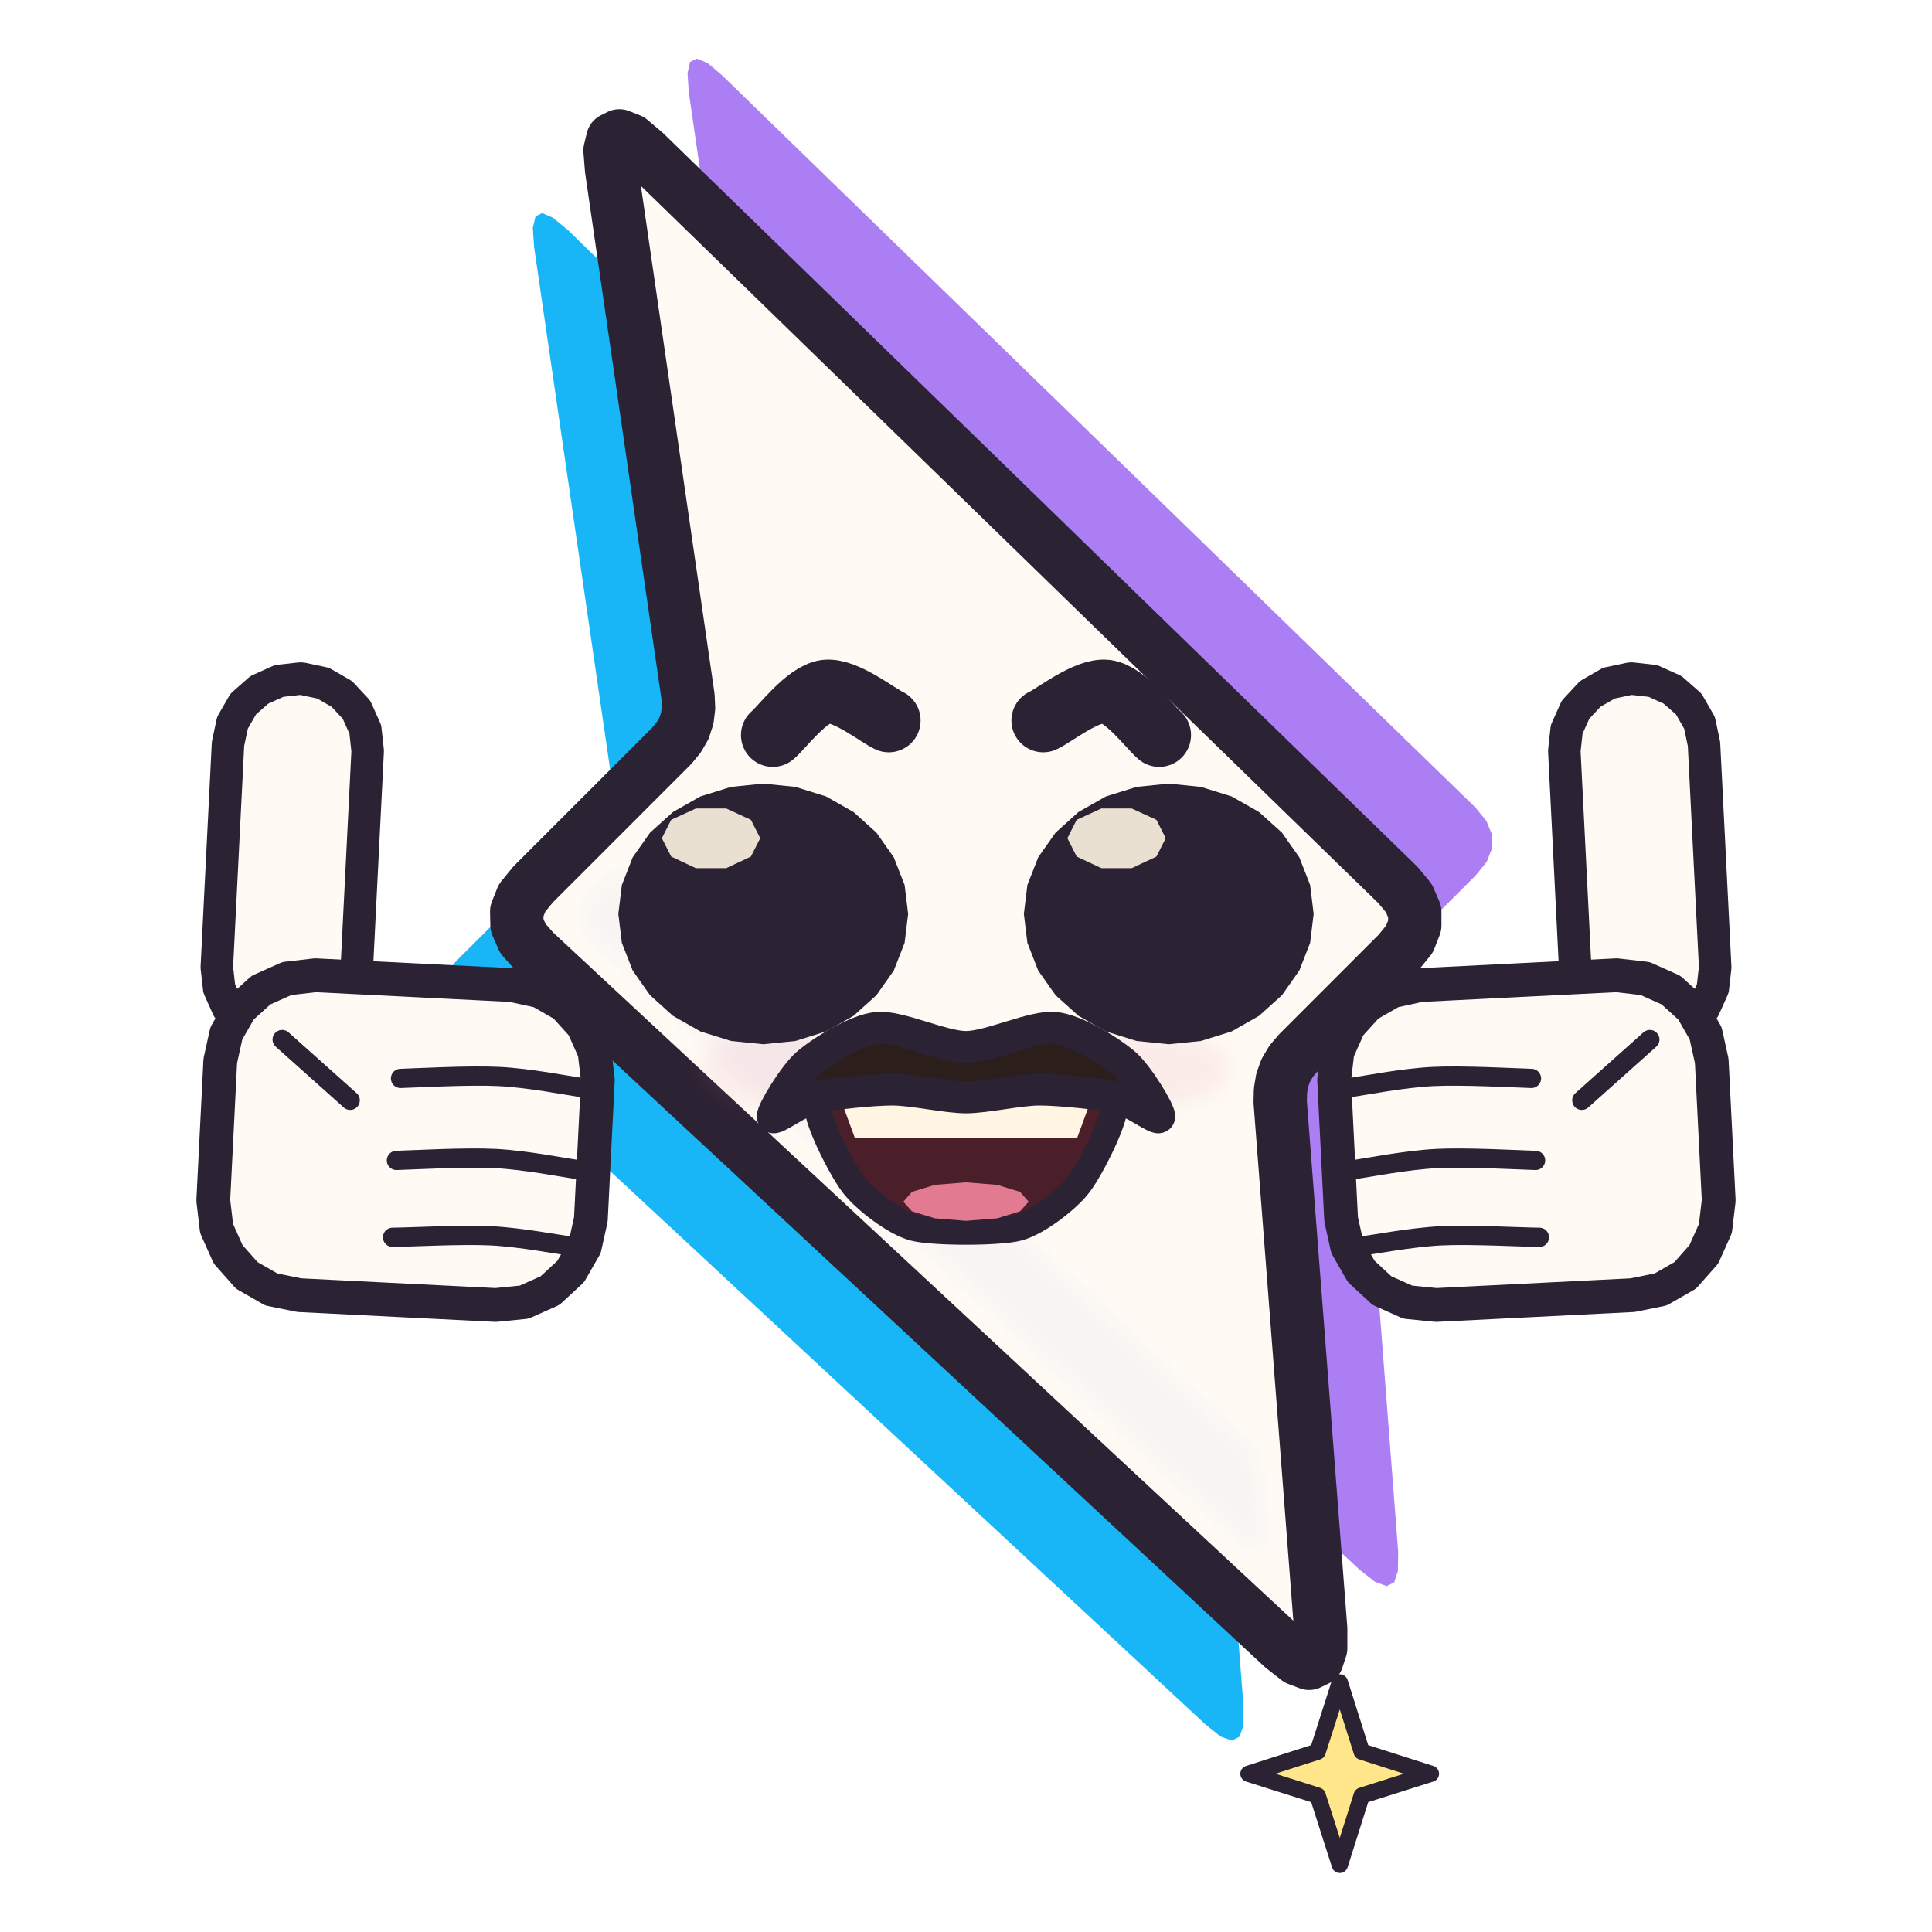
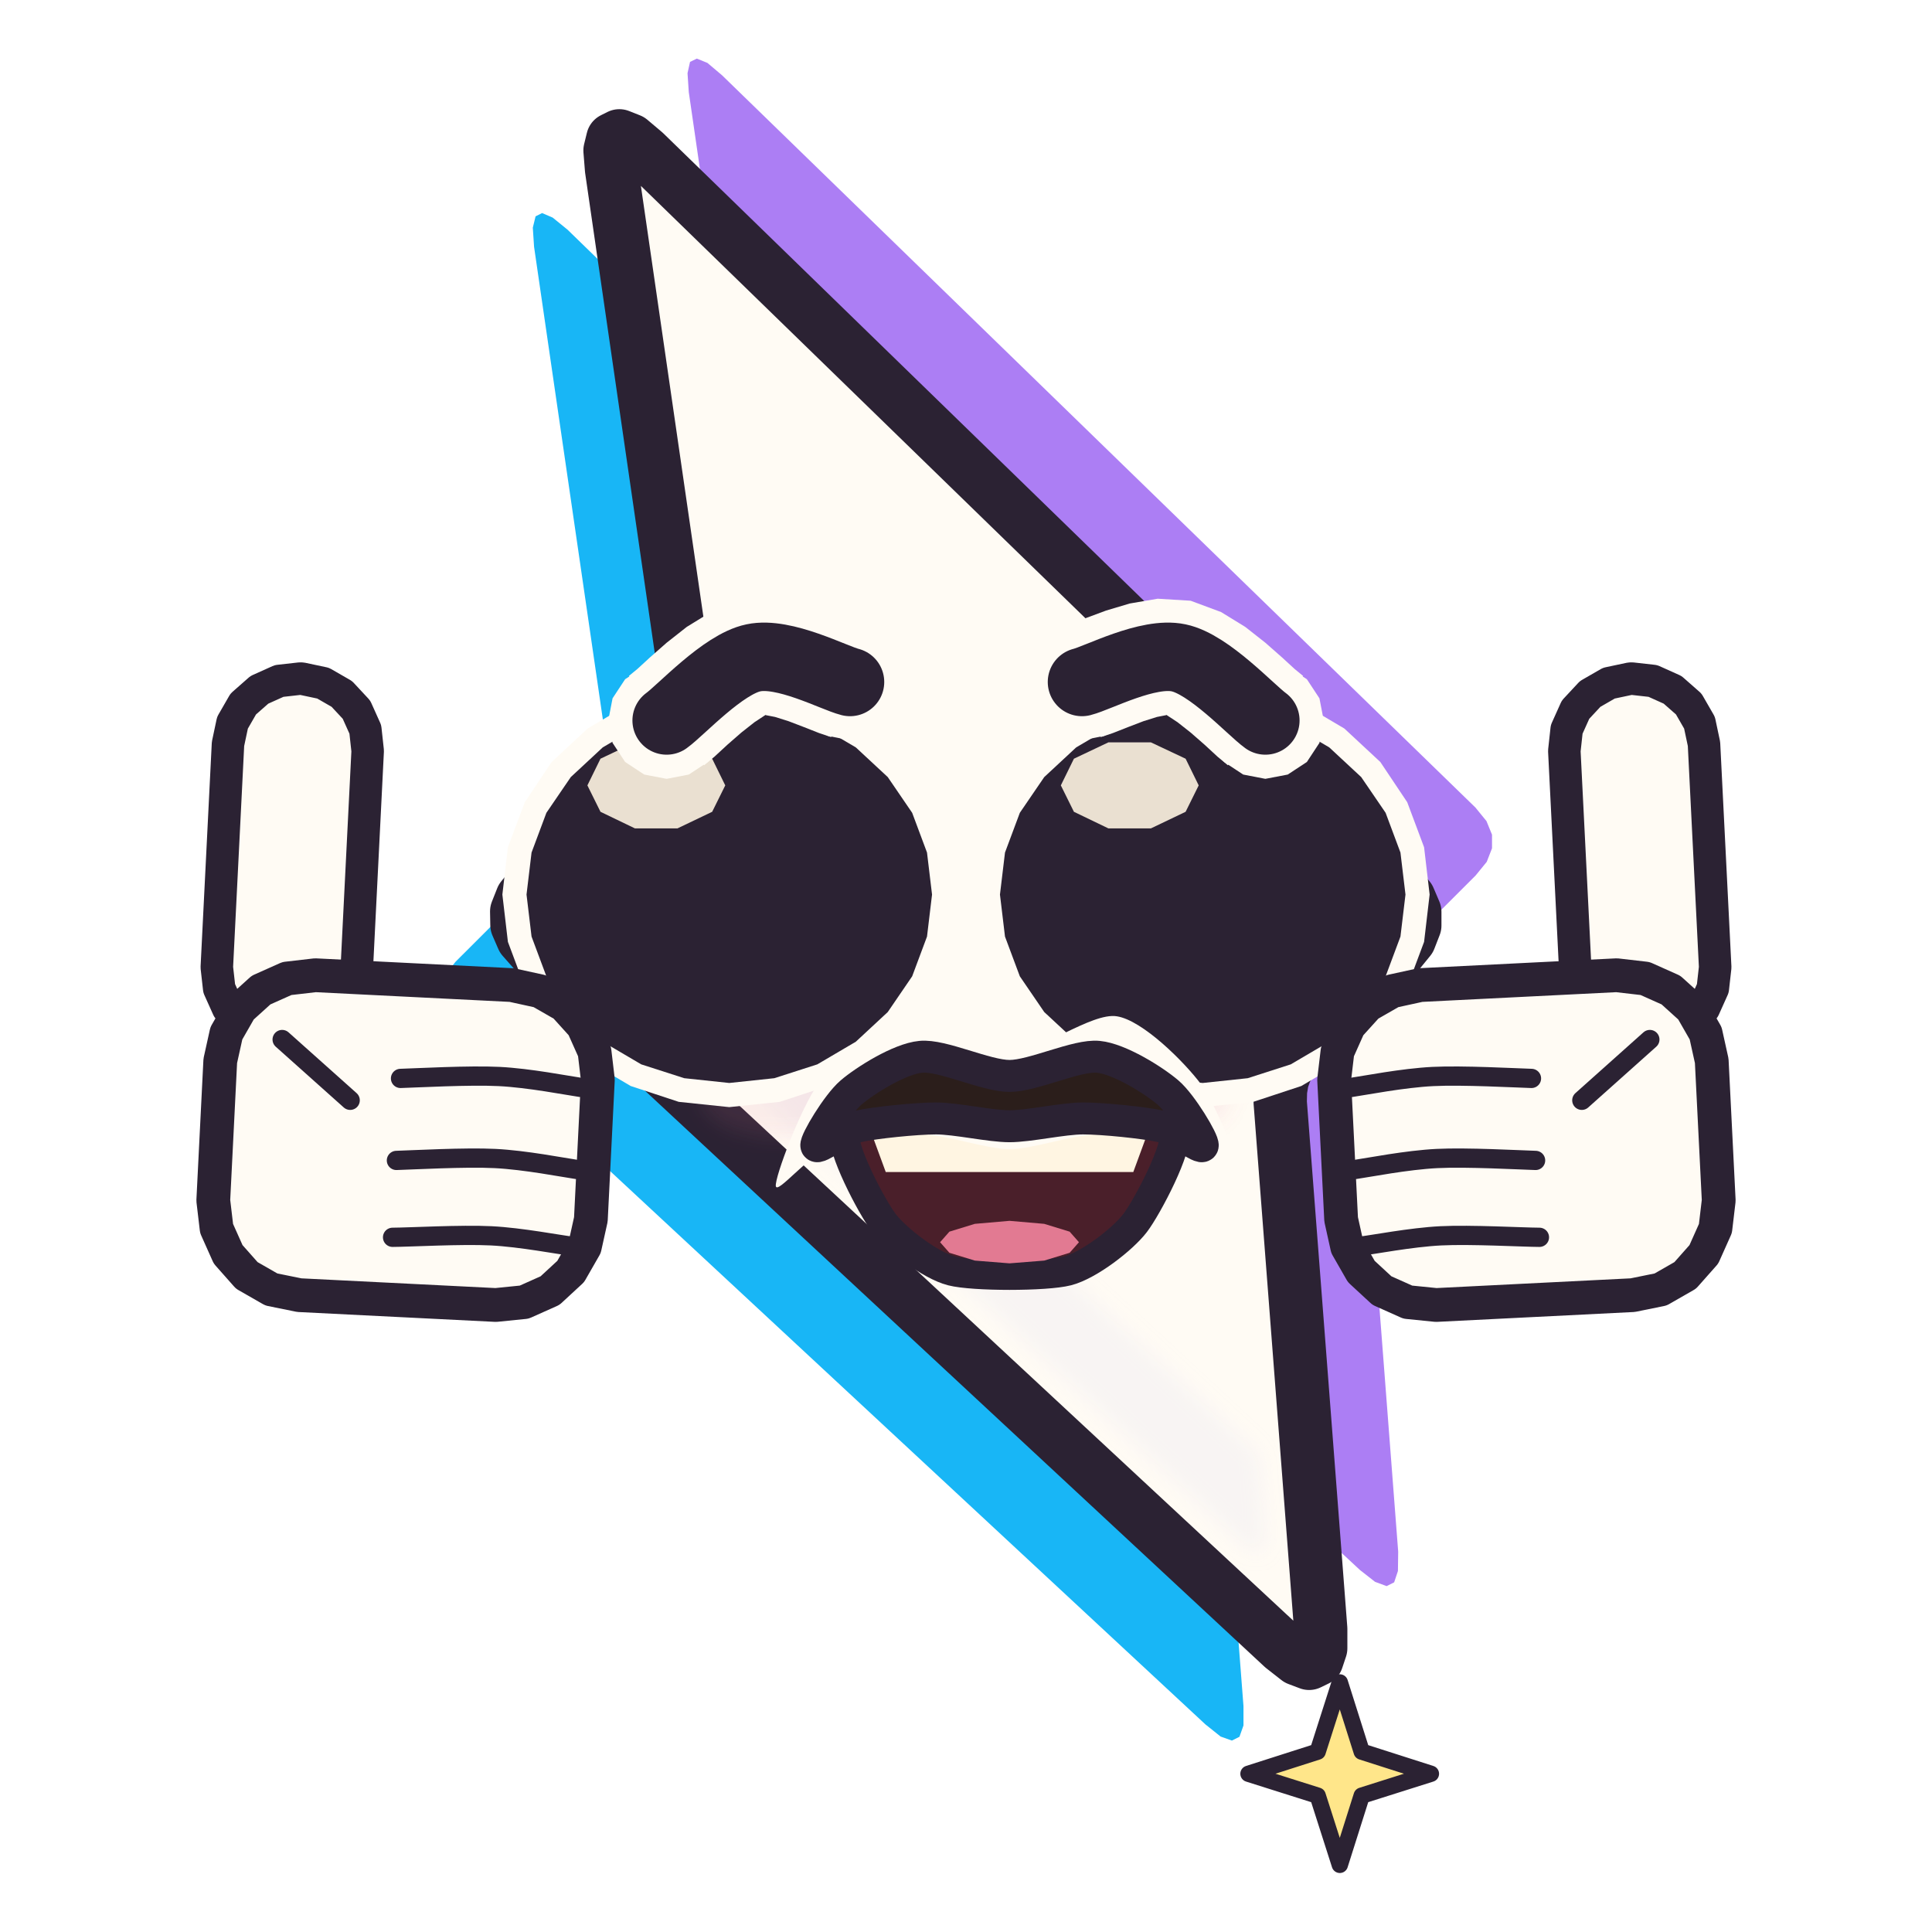
<svg xmlns="http://www.w3.org/2000/svg" viewBox="0 0 768 768" width="128" height="128">
  <defs>
    <filter id="verynice-soft" x="-20%" y="-20%" width="140%" height="140%">
      <feGaussianBlur stdDeviation="4" />
    </filter>
    <path id="verynice-0" d="M-1.6 -261.1 2.7 -266.5 4.9 -271.9 4.9 -277.3 2.6 -282.7 -1.8 -288 -301.2 -579.2 -307.1 -584 -311.3 -585.8 -313.9 -584.5 -315 -580 -314.5 -572.4 -284 -362.8 -283.8 -358.4 -284.3 -354.2 -285.6 -350.3 -287.7 -346.7 -290.5 -343.3 -345.7 -288.2 -350 -282.8 -352.1 -277.4 -352 -272.1 -349.7 -266.8 -345.2 -261.6 -47.6 15 -41.6 19.8 -37.1 21.4 -34.1 19.9 -32.5 15.4 -32.5 7.7 -48.6 -201.7 -48.6 -206.2 -47.8 -210.4 -46.4 -214.3 -44.2 -218 -41.3 -221.3Z" fill="#18B6F6" />
    <path id="verynice-1" d="M59.8 -322.5 64.2 -327.9 66.3 -333.3 66.3 -338.7 64.1 -344.1 59.7 -349.5 -239.8 -640.6 -245.6 -645.5 -249.8 -647.2 -252.5 -645.9 -253.5 -641.4 -253 -633.9 -222.6 -424.3 -222.3 -419.8 -222.9 -415.7 -224.2 -411.8 -226.2 -408.1 -229.1 -404.7 -284.2 -349.6 -288.5 -344.2 -290.7 -338.9 -290.6 -333.5 -288.2 -328.3 -283.7 -323 13.8 -46.4 19.8 -41.7 24.4 -40 27.4 -41.5 28.9 -46 29 -53.7 12.9 -263.2 12.9 -267.6 13.6 -271.8 15.1 -275.7 17.2 -279.4 20.1 -282.8Z" fill="#AC7EF4" />
    <path id="verynice-2" d="M29.1 -291.8 33.5 -297.2 35.6 -302.6 35.6 -308 33.3 -313.4 28.9 -318.7 -270.5 -609.9 -276.3 -614.8 -280.6 -616.5 -283.2 -615.2 -284.3 -610.7 -283.7 -603.2 -253.3 -393.6 -253.1 -389.1 -253.6 -385 -254.9 -381 -257 -377.4 -259.8 -374 -314.9 -318.9 -319.3 -313.5 -321.4 -308.2 -321.3 -302.8 -319 -297.5 -314.4 -292.3 -16.9 -15.7 -10.9 -11 -6.4 -9.3 -3.3 -10.8 -1.8 -15.3 -1.8 -23 -17.9 -232.4 -17.8 -236.9 -17.1 -241.1 -15.7 -245 -13.5 -248.7 -10.6 -252.1Z" fill="#FFFBF4" />
    <path id="verynice-3" d="M-279.2 -327.5 -292.7 -314 -295.3 -310.8 -296.6 -307.5 -296.5 -304.3 -295.1 -301.2 -292.4 -298 -33 -56.9 -29.4 -54.1 -26.7 -53.1 -24.9 -54 -24 -56.7 -24 -61.3 -26.4 -92.5Z" fill="#E2DCF2" fill-opacity="0.22" filter="url(#verynice-soft)" />
    <path id="verynice-4" d="M29.1 -291.8 33.5 -297.2 35.6 -302.6 35.6 -308 33.3 -313.4 28.9 -318.7 -270.5 -609.9 -276.3 -614.8 -280.6 -616.5 -283.2 -615.2 -284.3 -610.7 -283.7 -603.2 -253.3 -393.6 -253.1 -389.1 -253.6 -385 -254.9 -381 -257 -377.4 -259.8 -374 -314.9 -318.9 -319.3 -313.5 -321.4 -308.2 -321.3 -302.8 -319 -297.5 -314.4 -292.3 -16.9 -15.7 -10.9 -11 -6.4 -9.3 -3.3 -10.8 -1.8 -15.3 -1.8 -23 -17.9 -232.4 -17.8 -236.9 -17.1 -241.1 -15.7 -245 -13.5 -248.7 -10.6 -252.1Z" fill="none" stroke="#2B2233" stroke-width="21.2" />
    <path id="verynice-5" d="M42 34.6 14.5 43.3 5.8 70.8 -3 43.3 -30.5 34.6 -3 25.8 5.8 -1.7 14.5 25.8Z" fill="#FFE68A" />
    <path id="verynice-6" d="M42 34.6 14.5 43.3 5.8 70.8 -3 43.3 -30.5 34.6 -3 25.8 5.8 -1.7 14.5 25.8Z" fill="none" stroke="#2B2233" stroke-width="6.5" />
    <path id="verynice-7" d="M-40.3 -176.6 -43.6 -169.6 -52.6 -164 -65.7 -160.9 -80.2 -160.9 -93.3 -164 -102.4 -169.6 -105.6 -176.6 -102.4 -183.6 -93.3 -189.2 -80.2 -192.4 -65.7 -192.4 -52.6 -189.2 -43.6 -183.6Z" fill="#E27A92" fill-opacity="0.11" filter="url(#verynice-soft)" />
    <path id="verynice-8" d="M105.6 -176.6 102.4 -169.6 93.3 -164 80.2 -160.9 65.7 -160.9 52.6 -164 43.6 -169.6 40.3 -176.6 43.6 -183.6 52.6 -189.2 65.7 -192.4 80.2 -192.4 93.3 -189.2 102.4 -183.6Z" fill="#E27A92" fill-opacity="0.11" filter="url(#verynice-soft)" />
-     <path id="verynice-9" d="M57.6 0 56.2 11.5 51.9 22.5 45 32.3 35.9 40.5 25 46.7 12.8 50.5 0 51.8 -12.8 50.5 -25 46.7 -35.9 40.5 -45 32.3 -51.9 22.5 -56.2 11.5 -57.6 0 -56.2 -11.5 -51.9 -22.5 -45 -32.3 -35.9 -40.5 -25 -46.7 -12.8 -50.5 0 -51.8 12.8 -50.5 25 -46.7 35.9 -40.5 45 -32.3 51.9 -22.5 56.2 -11.5Z" fill="#2B2233" />
-     <path id="verynice-a" d="M-1.2 -30.1 -4.9 -22.8 -14.7 -18.2 -26.8 -18.2 -36.6 -22.8 -40.3 -30.1 -36.6 -37.4 -26.8 -41.9 -14.7 -41.9 -4.9 -37.4Z" fill="#FFF5E2" fill-opacity="0.9" />
-     <path id="verynice-b" d="M-76.8 -297.6C-73.3 -300.5 -63.4 -313.9 -55.7 -314.9C-48 -315.8 -34.9 -305.3 -30.7 -303.4" fill="none" stroke="#2B2233" stroke-width="25.3" />
-     <path id="verynice-c" d="M76.8 -297.6C73.3 -300.5 63.4 -313.9 55.7 -314.9C48 -315.8 34.9 -305.3 30.7 -303.4" fill="none" stroke="#2B2233" stroke-width="25.3" />
-     <path id="verynice-d" d="M-58.8 -182.4C-56.7 -187.1 -37.7 -189.2 -27.6 -190.1C-17.6 -191 17.6 -191 27.6 -190.1C37.7 -189.2 56.7 -187.1 58.8 -182.4C60.8 -177.7 49.4 -155.6 44.9 -149.8C40.5 -143.9 28.4 -134.5 20.7 -132.5C13.1 -130.5 -13.1 -130.5 -20.7 -132.5C-28.4 -134.5 -40.5 -143.9 -44.9 -149.8C-49.4 -155.6 -60.8 -177.7 -58.8 -182.4Z" fill="#4A1F2A" />
-     <path id="verynice-e" d="M-58.8 -182.4C-56.7 -187.1 -37.7 -189.2 -27.6 -190.1C-17.6 -191 17.6 -191 27.6 -190.1C37.7 -189.2 56.7 -187.1 58.8 -182.4C60.8 -177.7 49.4 -155.6 44.9 -149.8C40.5 -143.9 28.4 -134.5 20.7 -132.5C13.1 -130.5 -13.1 -130.5 -20.7 -132.5C-28.4 -134.5 -40.5 -143.9 -44.9 -149.8C-49.4 -155.6 -60.8 -177.7 -58.8 -182.4Z" fill="none" stroke="#2B2233" stroke-width="10.6" />
-     <path id="verynice-f" d="M-50.1 -184.3 50.1 -184.3 44.2 -168.2 -44.2 -168.2Z" fill="#FFF5E2" />
-     <path id="verynice-g" d="M24.9 -142.8 21.5 -139 12.4 -136.2 0 -135.2 -12.4 -136.2 -21.5 -139 -24.9 -142.8 -21.5 -146.7 -12.4 -149.5 0 -150.5 12.4 -149.5 21.5 -146.7Z" fill="#E27A92" />
-     <path id="verynice-h" d="M-76.8 -165.1C-77.2 -166.9 -68.5 -181.5 -63 -186.2C-57.4 -191 -43.7 -199.6 -35.3 -200.4C-26.9 -201.3 -9.4 -192.8 0 -192.8C9.4 -192.8 26.9 -201.3 35.3 -200.4C43.7 -199.6 57.4 -191 63 -186.2C68.5 -181.5 77.2 -166.9 76.8 -165.1C76.4 -163.3 66.3 -171.4 59.9 -172.8C53.6 -174.2 37.2 -175.9 29.2 -175.9C21.2 -175.9 7.8 -172.8 0 -172.8C-7.8 -172.8 -21.2 -175.9 -29.2 -175.9C-37.2 -175.9 -53.6 -174.2 -59.9 -172.8C-66.3 -171.4 -76.4 -163.3 -76.8 -165.1Z" fill="#2B1E1B" />
-     <path id="verynice-i" d="M-76.8 -165.1C-77.2 -166.9 -68.5 -181.5 -63 -186.2C-57.4 -191 -43.7 -199.6 -35.3 -200.4C-26.9 -201.3 -9.4 -192.8 0 -192.8C9.4 -192.8 26.9 -201.3 35.3 -200.4C43.7 -199.6 57.4 -191 63 -186.2C68.5 -181.5 77.2 -166.9 76.8 -165.1C76.4 -163.3 66.3 -171.4 59.9 -172.8C53.6 -174.2 37.2 -175.9 29.2 -175.9C21.2 -175.9 7.8 -172.8 0 -172.8C-7.8 -172.8 -21.2 -175.9 -29.2 -175.9C-37.2 -175.9 -53.6 -174.2 -59.9 -172.8C-66.3 -171.4 -76.4 -163.3 -76.8 -165.1Z" fill="none" stroke="#2B2233" stroke-width="12.7" />
-     <path id="verynice-j" d="M-29.6 -105.6 -24.6 -104.8 -20.1 -102.5 -16.5 -99 -14.2 -94.5 -13.4 -89.5 -13.4 -37.2 -14.2 -32.3 -16.5 -27.8 -20.1 -24.2 -24.6 -21.9 -29.6 -21.1 -30 -21.1 -34.9 -21.9 -39.4 -24.2 -43 -27.8 -45.3 -32.3 -46.1 -37.2 -46.1 -89.5 -45.3 -94.5 -43 -99 -39.4 -102.5 -34.9 -104.8 -30 -105.6Z" fill="#FFFBF4" />
-     <path id="verynice-k" d="M-29.6 -105.6 -24.6 -104.8 -20.1 -102.5 -16.5 -99 -14.2 -94.5 -13.4 -89.5 -13.4 -37.2 -14.2 -32.3 -16.5 -27.8 -20.1 -24.2 -24.6 -21.9 -29.6 -21.1 -30 -21.1 -34.9 -21.9 -39.4 -24.2 -43 -27.8 -45.3 -32.3 -46.1 -37.2 -46.1 -89.5 -45.3 -94.5 -43 -99 -39.4 -102.5 -34.9 -104.8 -30 -105.6Z" fill="none" stroke="#2B2233" stroke-width="7.6" />
-     <path id="verynice-l" d="M23 -36.5 29.6 -35.4 35.5 -32.4 40.1 -27.8 43.1 -21.9 44.2 -15.4 44.2 17.3 43.1 23.8 40.1 29.7 35.5 34.4 29.6 37.4 23 38.4 -23 38.4 -29.6 37.4 -35.5 34.4 -40.1 29.7 -43.1 23.8 -44.2 17.3 -44.2 -15.4 -43.1 -21.9 -40.1 -27.8 -35.5 -32.4 -29.6 -35.4 -23 -36.5Z" fill="#FFFBF4" />
-     <path id="verynice-m" d="M23 -36.5 29.6 -35.4 35.5 -32.4 40.1 -27.8 43.1 -21.9 44.2 -15.4 44.2 17.3 43.1 23.8 40.1 29.7 35.5 34.4 29.6 37.4 23 38.4 -23 38.4 -29.6 37.4 -35.5 34.4 -40.1 29.7 -43.1 23.8 -44.2 17.3 -44.2 -15.4 -43.1 -21.9 -40.1 -27.8 -35.5 -32.4 -29.6 -35.4 -23 -36.5Z" fill="none" stroke="#2B2233" stroke-width="7.9" />
-     <path id="verynice-n" d="M-1.9 -13.4C1.9 -13.7 14.1 -15 21.1 -15C28.2 -15 37.1 -13.7 40.3 -13.4" fill="none" stroke="#2B2233" stroke-width="4.5" />
-     <path id="verynice-o" d="M-1.9 5.8C1.9 5.5 14.1 4.2 21.1 4.2C28.2 4.2 37.1 5.5 40.3 5.8" fill="none" stroke="#2B2233" stroke-width="4.5" />
-     <path id="verynice-p" d="M-1.9 23.8C1.9 23.6 14.1 22.3 21.1 22.3C28.2 22.3 37.1 23.6 40.3 23.8" fill="none" stroke="#2B2233" stroke-width="4.5" />
-     <path id="verynice-q" d="M-30 -21.1 -13.4 -7.7" fill="none" stroke="#2B2233" stroke-width="4.5" />
+     <path id="verynice-9" d="M90.2 0 88 18.8 81.3 36.7 70.6 52.7 56.3 66 39.2 76.1 20.1 82.4 0 84.5 -20.1 82.4 -39.2 76.1 -56.3 66 -70.6 52.7 -81.3 36.7 -88 18.8 -90.2 0 -88 -18.8 -81.3 -36.7 -70.6 -52.7 -56.3 -66 -39.2 -76.1 -20.1 -82.4 0 -84.5 20.1 -82.4 39.2 -76.1 56.3 -66 70.6 -52.7 81.3 -36.7 88 -18.8Z" fill="#FFFBF4" />
+     <path id="verynice-a" d="M8 -43.4 0.9 -26.9 -17.6 -16.7 -40.5 -16.7 -59 -26.9 -66 -43.4 -59 -59.9 -40.5 -70.1 -17.6 -70.1 0.9 -59.9Z" fill="#FFFBF4" />
+     <path id="verynice-b" d="M80.6 0 78.6 16.7 72.7 32.5 63 46.7 50.3 58.5 35 67.5 17.9 73 0 74.9 -17.9 73 -35 67.5 -50.3 58.5 -63 46.7 -72.7 32.5 -78.6 16.7 -80.6 0 -78.6 -16.7 -72.7 -32.5 -63 -46.7 -50.3 -58.5 -35 -67.5 -17.9 -73 0 -74.9 17.9 -73 35 -67.5 50.3 -58.5 63 -46.7 72.7 -32.5 78.6 -16.7Z" fill="#2B2233" />
+     <path id="verynice-c" d="M-1.6 -43.4 -6.8 -32.9 -20.6 -26.3 -37.5 -26.3 -51.2 -32.9 -56.4 -43.4 -51.2 -54 -37.5 -60.5 -20.6 -60.5 -6.8 -54Z" fill="#FFF5E2" fill-opacity="0.9" />
+     <path id="verynice-d" d="M-104.1 -285.6 -100 -289 -94.8 -293.8 -89.3 -298.6 -84.1 -302.7 -80.3 -305.2 -79.7 -305.6 -79.5 -305.5 -75.9 -304.8 -70.5 -303.1 -64.5 -300.8 -58.4 -298.4 -53.6 -296.8 -38.6 -340.7 -42.2 -341.9 -47.9 -344.2 -55.7 -347.1 -65.1 -349.9 -76.2 -351.8 -89.3 -351 -101.4 -346.5 -111 -340.6 -119 -334.3 -125.7 -328.4 -130.6 -323.9 -134 -321.1Z" fill="#FFFBF4" />
+     <path id="verynice-e" d="M-95.8 -303.4 -97.6 -294.5 -102.6 -286.9 -110.2 -281.9 -119 -280.2 -127.9 -281.9 -135.5 -286.9 -140.5 -294.5 -142.2 -303.4 -140.5 -312.2 -135.5 -319.8 -127.9 -324.8 -119 -326.6 -110.2 -324.8 -102.6 -319.8 -97.6 -312.2Z" fill="#FFFBF4" />
+     <path id="verynice-f" d="M-22.9 -318.7 -24.6 -309.8 -29.7 -302.3 -37.2 -297.3 -46.1 -295.5 -55 -297.3 -62.5 -302.3 -67.5 -309.8 -69.3 -318.7 -67.5 -327.6 -62.5 -335.1 -55 -340.2 -46.1 -341.9 -37.2 -340.2 -29.7 -335.1 -24.6 -327.6Z" fill="#FFFBF4" />
+     <path id="verynice-g" d="M134 -321.1 130.6 -323.9 125.7 -328.4 119 -334.3 111 -340.6 101.4 -346.5 89.3 -351 76.2 -351.8 65.1 -349.9 55.7 -347.1 47.9 -344.2 42.2 -341.9 38.6 -340.7 53.6 -296.8 58.4 -298.4 64.5 -300.8 70.5 -303.1 75.9 -304.8 79.5 -305.5 79.7 -305.6 80.3 -305.2 84.1 -302.7 89.3 -298.6 94.8 -293.8 100 -289 104.1 -285.6Z" fill="#FFFBF4" />
+     <path id="verynice-h" d="M142.2 -303.4 140.5 -294.5 135.5 -286.9 127.9 -281.9 119 -280.2 110.2 -281.9 102.6 -286.9 97.6 -294.5 95.8 -303.4 97.6 -312.2 102.6 -319.8 110.2 -324.8 119 -326.6 127.9 -324.8 135.5 -319.8 140.5 -312.2Z" fill="#FFFBF4" />
+     <path id="verynice-i" d="M69.3 -318.7 67.5 -309.8 62.5 -302.3 55 -297.3 46.1 -295.5 37.2 -297.3 29.7 -302.3 24.6 -309.8 22.9 -318.7 24.6 -327.6 29.7 -335.1 37.2 -340.2 46.1 -341.9 55 -340.2 62.5 -335.1 67.5 -327.6Z" fill="#FFFBF4" />
+     <path id="verynice-j" d="M-119 -303.4C-113.3 -307.5 -96.6 -325.8 -84.5 -328.3C-72.3 -330.9 -52.5 -320.3 -46.1 -318.7" fill="none" stroke="#2B2233" stroke-width="27.2" />
+     <path id="verynice-k" d="M119 -303.4C113.3 -307.5 96.6 -325.8 84.5 -328.3C72.3 -330.9 52.5 -320.3 46.1 -318.7" fill="none" stroke="#2B2233" stroke-width="27.2" />
+     <path id="verynice-l" d="M-65.3 -181.8C-63 -187 -41.9 -189.3 -30.7 -190.3C-19.5 -191.3 19.5 -191.3 30.7 -190.3C41.9 -189.3 63 -187 65.3 -181.8C67.5 -176.6 54.8 -152.3 49.9 -145.9C45 -139.5 31.6 -129.1 23 -126.9C14.5 -124.7 -14.5 -124.7 -23 -126.9C-31.6 -129.1 -45 -139.5 -49.9 -145.9C-54.8 -152.3 -67.5 -176.6 -65.3 -181.8Z" fill="#4A1F2A" />
+     <path id="verynice-m" d="M-65.3 -181.8C-63 -187 -41.9 -189.3 -30.7 -190.3C-19.5 -191.3 19.5 -191.3 30.7 -190.3C41.9 -189.3 63 -187 65.3 -181.8C67.5 -176.6 54.8 -152.3 49.9 -145.9C45 -139.5 31.6 -129.1 23 -126.9C14.5 -124.7 -14.5 -124.7 -23 -126.9C-31.6 -129.1 -45 -139.5 -49.9 -145.9C-54.8 -152.3 -67.5 -176.6 -65.3 -181.8Z" fill="none" stroke="#2B2233" stroke-width="11.8" />
+     <path id="verynice-n" d="M-55.7 -183.9 55.7 -183.9 49.2 -166.2 -49.2 -166.2Z" fill="#FFF5E2" />
+     <path id="verynice-o" d="M27.6 -138.3 23.9 -134.1 13.8 -131 0 -129.9 -13.8 -131 -23.9 -134.1 -27.6 -138.3 -23.9 -142.5 -13.8 -145.6 0 -146.8 13.8 -145.6 23.9 -142.5Z" fill="#E27A92" />
+     <path id="verynice-p" d="M-92.9 -149C-93.4 -152.5 -82.8 -180.4 -76.2 -189.4C-69.5 -198.4 -52.9 -214.9 -42.7 -216.5C-32.6 -218.2 -11.4 -201.9 0 -201.9C11.4 -201.9 32.6 -218.2 42.7 -216.5C52.9 -214.9 69.5 -198.4 76.2 -189.4C82.8 -180.4 93.4 -152.5 92.9 -149C92.4 -145.6 80.1 -161 72.4 -163.7C64.8 -166.4 45 -169.6 35.3 -169.6C25.6 -169.6 9.4 -163.7 0 -163.7C-9.4 -163.7 -25.6 -169.6 -35.3 -169.6C-45 -169.6 -64.8 -166.4 -72.4 -163.7C-80.1 -161 -92.4 -145.6 -92.9 -149Z" fill="#FFFBF4" />
+     <path id="verynice-q" d="M-76.8 -165.1C-77.2 -166.9 -68.5 -181.5 -63 -186.2C-57.4 -191 -43.7 -199.6 -35.3 -200.4C-26.9 -201.3 -9.4 -192.8 0 -192.8C9.4 -192.8 26.9 -201.3 35.3 -200.4C43.7 -199.6 57.4 -191 63 -186.2C68.5 -181.5 77.2 -166.9 76.8 -165.1C76.4 -163.3 66.3 -171.4 59.9 -172.8C53.6 -174.2 37.2 -175.9 29.2 -175.9C21.2 -175.9 7.8 -172.8 0 -172.8C-7.8 -172.8 -21.2 -175.9 -29.2 -175.9C-37.2 -175.9 -53.6 -174.2 -59.9 -172.8C-66.3 -171.4 -76.4 -163.3 -76.8 -165.1Z" fill="#2B1E1B" />
+     <path id="verynice-r" d="M-76.8 -165.1C-77.2 -166.9 -68.5 -181.5 -63 -186.2C-57.4 -191 -43.7 -199.6 -35.3 -200.4C-26.9 -201.3 -9.4 -192.8 0 -192.8C9.4 -192.8 26.9 -201.3 35.3 -200.4C43.7 -199.6 57.4 -191 63 -186.2C68.5 -181.5 77.2 -166.9 76.8 -165.1C76.4 -163.3 66.3 -171.4 59.9 -172.8C53.6 -174.2 37.2 -175.9 29.2 -175.9C21.2 -175.9 7.8 -172.8 0 -172.8C-7.8 -172.8 -21.2 -175.9 -29.2 -175.9C-37.2 -175.9 -53.6 -174.2 -59.9 -172.8C-66.3 -171.4 -76.4 -163.3 -76.8 -165.1Z" fill="none" stroke="#2B2233" stroke-width="12.7" />
+     <path id="verynice-s" d="M-29.6 -105.6 -24.6 -104.8 -20.1 -102.5 -16.5 -99 -14.2 -94.5 -13.4 -89.5 -13.4 -37.2 -14.2 -32.3 -16.5 -27.8 -20.1 -24.2 -24.6 -21.9 -29.6 -21.1 -30 -21.1 -34.9 -21.9 -39.4 -24.2 -43 -27.8 -45.3 -32.3 -46.1 -37.2 -46.1 -89.5 -45.3 -94.5 -43 -99 -39.4 -102.5 -34.9 -104.8 -30 -105.6Z" fill="#FFFBF4" />
+     <path id="verynice-t" d="M-29.6 -105.6 -24.6 -104.8 -20.1 -102.5 -16.5 -99 -14.2 -94.5 -13.4 -89.5 -13.4 -37.2 -14.2 -32.3 -16.5 -27.8 -20.1 -24.2 -24.6 -21.9 -29.6 -21.1 -30 -21.1 -34.9 -21.9 -39.4 -24.2 -43 -27.8 -45.3 -32.3 -46.1 -37.2 -46.1 -89.5 -45.3 -94.5 -43 -99 -39.4 -102.5 -34.9 -104.8 -30 -105.6Z" fill="none" stroke="#2B2233" stroke-width="7.6" />
+     <path id="verynice-u" d="M23 -36.5 29.6 -35.4 35.5 -32.4 40.1 -27.8 43.1 -21.9 44.2 -15.4 44.2 17.3 43.1 23.8 40.1 29.7 35.5 34.4 29.6 37.4 23 38.4 -23 38.4 -29.6 37.4 -35.5 34.4 -40.1 29.7 -43.1 23.8 -44.2 17.3 -44.2 -15.4 -43.1 -21.9 -40.1 -27.8 -35.5 -32.4 -29.6 -35.4 -23 -36.5Z" fill="#FFFBF4" />
+     <path id="verynice-v" d="M23 -36.5 29.6 -35.4 35.5 -32.4 40.1 -27.8 43.1 -21.9 44.2 -15.4 44.2 17.3 43.1 23.8 40.1 29.7 35.5 34.4 29.6 37.4 23 38.4 -23 38.4 -29.6 37.4 -35.5 34.4 -40.1 29.7 -43.1 23.8 -44.2 17.3 -44.2 -15.4 -43.1 -21.9 -40.1 -27.8 -35.5 -32.4 -29.6 -35.4 -23 -36.5Z" fill="none" stroke="#2B2233" stroke-width="7.9" />
+     <path id="verynice-w" d="M-1.9 -13.4C1.9 -13.7 14.1 -15 21.1 -15C28.2 -15 37.1 -13.7 40.3 -13.4" fill="none" stroke="#2B2233" stroke-width="4.5" />
+     <path id="verynice-x" d="M-1.9 5.8C1.9 5.5 14.1 4.2 21.1 4.2C28.2 4.2 37.1 5.5 40.3 5.8" fill="none" stroke="#2B2233" stroke-width="4.5" />
+     <path id="verynice-y" d="M-1.9 23.8C1.9 23.6 14.1 22.3 21.1 22.3C28.2 22.3 37.1 23.6 40.3 23.8" fill="none" stroke="#2B2233" stroke-width="4.5" />
+     <path id="verynice-z" d="M-30 -21.1 -13.4 -7.7" fill="none" stroke="#2B2233" stroke-width="4.5" />
  </defs>
  <g stroke-linecap="round" stroke-linejoin="round">
    <use href="#verynice-0" transform="translate(526.8 670.5)" />
    <use href="#verynice-1" transform="translate(526.8 670.5)" />
    <use href="#verynice-2" transform="translate(526.8 670.5)" />
    <use href="#verynice-3" transform="translate(526.8 670.5)" />
    <use href="#verynice-4" transform="translate(526.8 670.5)" />
    <use href="#verynice-5" transform="translate(526.8 670.5)" />
    <use href="#verynice-6" transform="translate(526.8 670.5)" />
-     <use href="#verynice-7" transform="translate(384 601.3)" />
-     <use href="#verynice-8" transform="translate(384 601.3)" />
-     <use href="#verynice-9" transform="translate(303.4 363.3)" />
-     <use href="#verynice-a" transform="translate(303.4 363.3)" />
-     <use href="#verynice-9" transform="translate(464.6 363.3)" />
-     <use href="#verynice-a" transform="translate(464.6 363.3)" />
-     <use href="#verynice-b" transform="translate(384 589.8)" />
-     <use href="#verynice-c" transform="translate(384 589.8)" />
-     <use href="#verynice-d" transform="translate(384 620.5)" />
-     <use href="#verynice-e" transform="translate(384 620.5)" />
-     <use href="#verynice-f" transform="translate(384 620.5)" />
-     <use href="#verynice-g" transform="translate(384 620.5)" />
-     <use href="#verynice-h" transform="translate(384 609)" />
-     <use href="#verynice-i" transform="translate(384 609)" />
-     <use href="#verynice-j" transform="matrix(-1.6979 0.085 0.085 1.6979 606.7 451.6)" />
-     <use href="#verynice-k" transform="matrix(-1.6979 0.085 0.085 1.6979 606.7 451.6)" />
-     <use href="#verynice-l" transform="matrix(-1.6979 0.085 0.085 1.6979 606.7 451.6)" />
-     <use href="#verynice-m" transform="matrix(-1.6979 0.085 0.085 1.6979 606.7 451.6)" />
-     <use href="#verynice-n" transform="matrix(-1.6979 0.085 0.085 1.6979 606.7 451.6)" />
-     <use href="#verynice-o" transform="matrix(-1.6979 0.085 0.085 1.6979 606.7 451.6)" />
-     <use href="#verynice-p" transform="matrix(-1.6979 0.085 0.085 1.6979 606.7 451.6)" />
-     <use href="#verynice-q" transform="matrix(-1.6979 0.085 0.085 1.6979 606.7 451.6)" />
-     <use href="#verynice-j" transform="matrix(1.6979 0.085 -0.085 1.6979 161.3 451.6)" />
-     <use href="#verynice-k" transform="matrix(1.6979 0.085 -0.085 1.6979 161.3 451.6)" />
-     <use href="#verynice-l" transform="matrix(1.6979 0.085 -0.085 1.6979 161.3 451.6)" />
-     <use href="#verynice-m" transform="matrix(1.6979 0.085 -0.085 1.6979 161.3 451.6)" />
-     <use href="#verynice-n" transform="matrix(1.6979 0.085 -0.085 1.6979 161.3 451.6)" />
-     <use href="#verynice-o" transform="matrix(1.6979 0.085 -0.085 1.6979 161.3 451.6)" />
-     <use href="#verynice-p" transform="matrix(1.6979 0.085 -0.085 1.6979 161.3 451.6)" />
-     <use href="#verynice-q" transform="matrix(1.6979 0.085 -0.085 1.6979 161.3 451.6)" />
+     <use href="#verynice-7" transform="translate(384 612.9)" />
+     <use href="#verynice-8" transform="translate(384 612.9)" />
+     <use href="#verynice-9" transform="translate(289.9 355.6)" />
+     <use href="#verynice-a" transform="translate(289.9 355.6)" />
+     <use href="#verynice-9" transform="translate(478.1 355.6)" />
+     <use href="#verynice-a" transform="translate(478.1 355.6)" />
+     <use href="#verynice-b" transform="translate(289.9 355.6)" />
+     <use href="#verynice-c" transform="translate(289.9 355.6)" />
+     <use href="#verynice-b" transform="translate(478.1 355.6)" />
+     <use href="#verynice-c" transform="translate(478.1 355.6)" />
+     <use href="#verynice-d" transform="translate(384 589.8)" />
+     <use href="#verynice-e" transform="translate(384 589.8)" />
+     <use href="#verynice-f" transform="translate(384 589.8)" />
+     <use href="#verynice-g" transform="translate(384 589.8)" />
+     <use href="#verynice-h" transform="translate(384 589.8)" />
+     <use href="#verynice-i" transform="translate(384 589.8)" />
+     <use href="#verynice-j" transform="translate(384 589.8)" />
+     <use href="#verynice-k" transform="translate(384 589.8)" />
+     <use href="#verynice-l" transform="translate(401.3 632.1)" />
+     <use href="#verynice-m" transform="translate(401.3 632.1)" />
+     <use href="#verynice-n" transform="translate(401.3 632.1)" />
+     <use href="#verynice-o" transform="translate(401.3 632.1)" />
+     <use href="#verynice-p" transform="translate(401.3 620.5)" />
+     <use href="#verynice-q" transform="translate(401.3 620.5)" />
+     <use href="#verynice-r" transform="translate(401.3 620.5)" />
+     <use href="#verynice-s" transform="matrix(-1.6979 0.085 0.085 1.6979 606.7 451.6)" />
+     <use href="#verynice-t" transform="matrix(-1.6979 0.085 0.085 1.6979 606.7 451.6)" />
+     <use href="#verynice-u" transform="matrix(-1.6979 0.085 0.085 1.6979 606.7 451.6)" />
+     <use href="#verynice-v" transform="matrix(-1.6979 0.085 0.085 1.6979 606.7 451.6)" />
+     <use href="#verynice-w" transform="matrix(-1.6979 0.085 0.085 1.6979 606.7 451.6)" />
+     <use href="#verynice-x" transform="matrix(-1.6979 0.085 0.085 1.6979 606.7 451.6)" />
+     <use href="#verynice-y" transform="matrix(-1.6979 0.085 0.085 1.6979 606.7 451.6)" />
+     <use href="#verynice-z" transform="matrix(-1.6979 0.085 0.085 1.6979 606.7 451.6)" />
+     <use href="#verynice-s" transform="matrix(1.6979 0.085 -0.085 1.6979 161.3 451.6)" />
+     <use href="#verynice-t" transform="matrix(1.6979 0.085 -0.085 1.6979 161.3 451.6)" />
+     <use href="#verynice-u" transform="matrix(1.6979 0.085 -0.085 1.6979 161.3 451.6)" />
+     <use href="#verynice-v" transform="matrix(1.6979 0.085 -0.085 1.6979 161.3 451.6)" />
+     <use href="#verynice-w" transform="matrix(1.6979 0.085 -0.085 1.6979 161.3 451.6)" />
+     <use href="#verynice-x" transform="matrix(1.6979 0.085 -0.085 1.6979 161.3 451.6)" />
+     <use href="#verynice-y" transform="matrix(1.6979 0.085 -0.085 1.6979 161.3 451.6)" />
+     <use href="#verynice-z" transform="matrix(1.6979 0.085 -0.085 1.6979 161.3 451.6)" />
  </g>
</svg>
